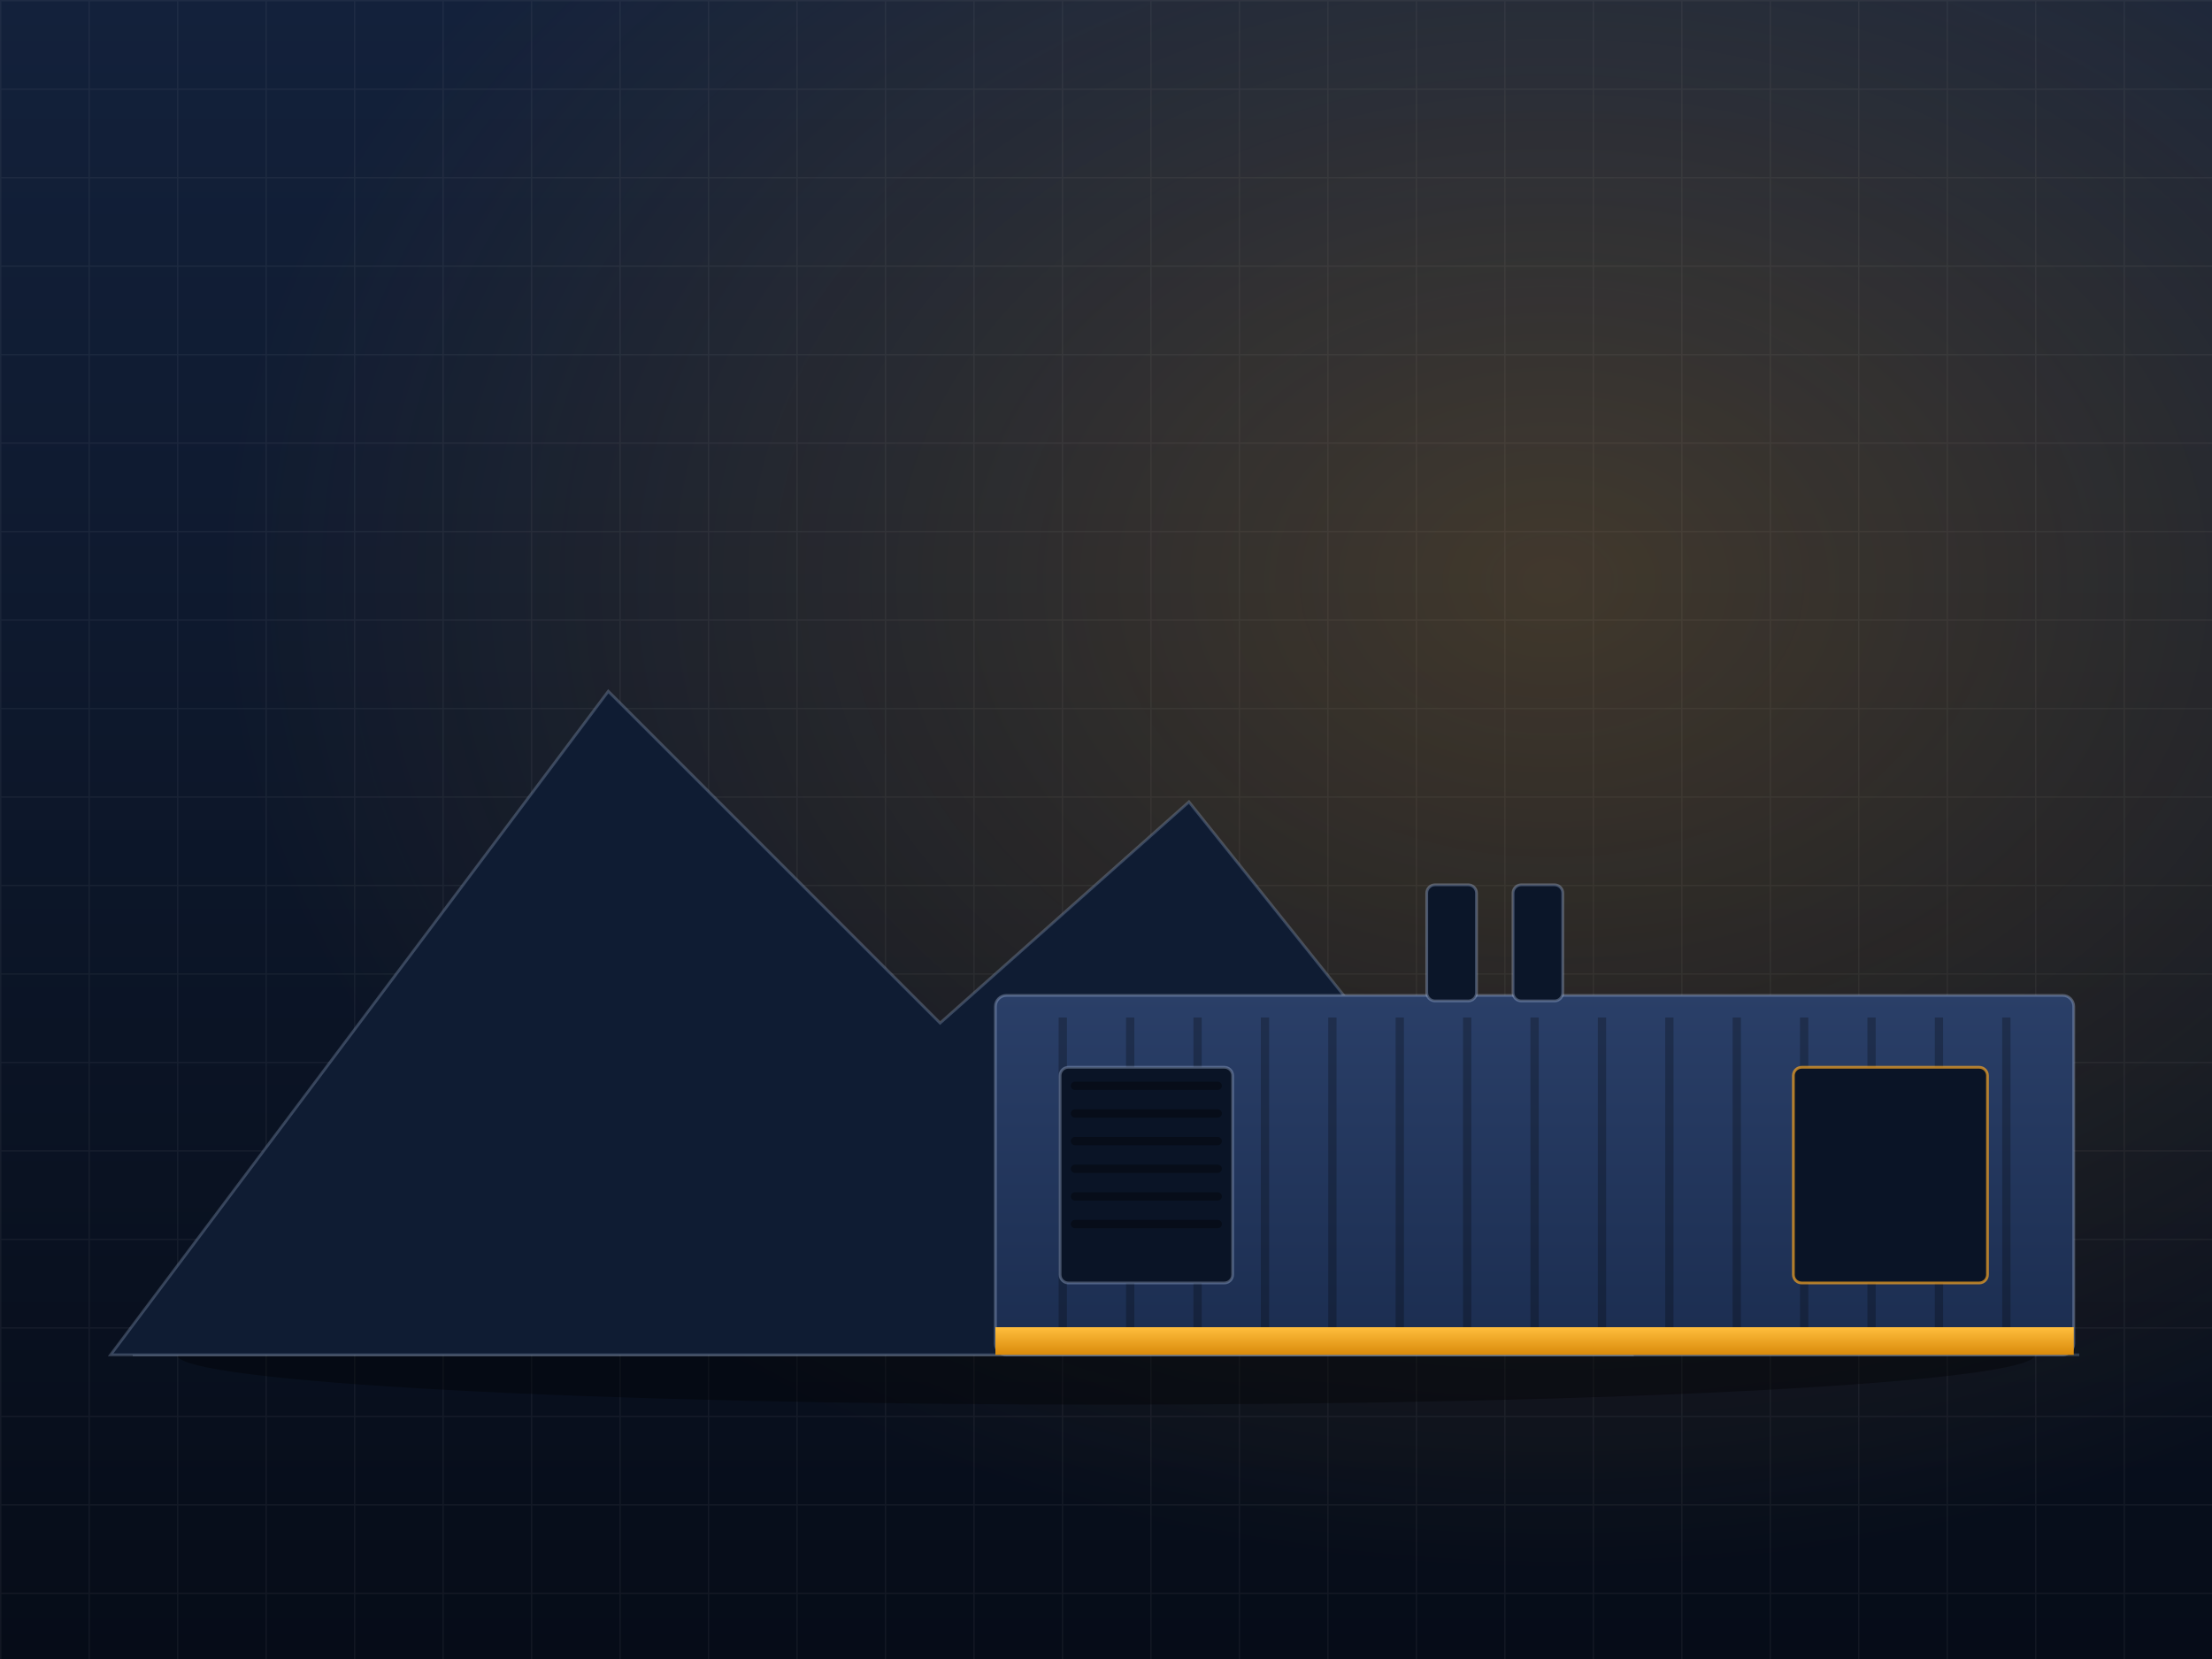
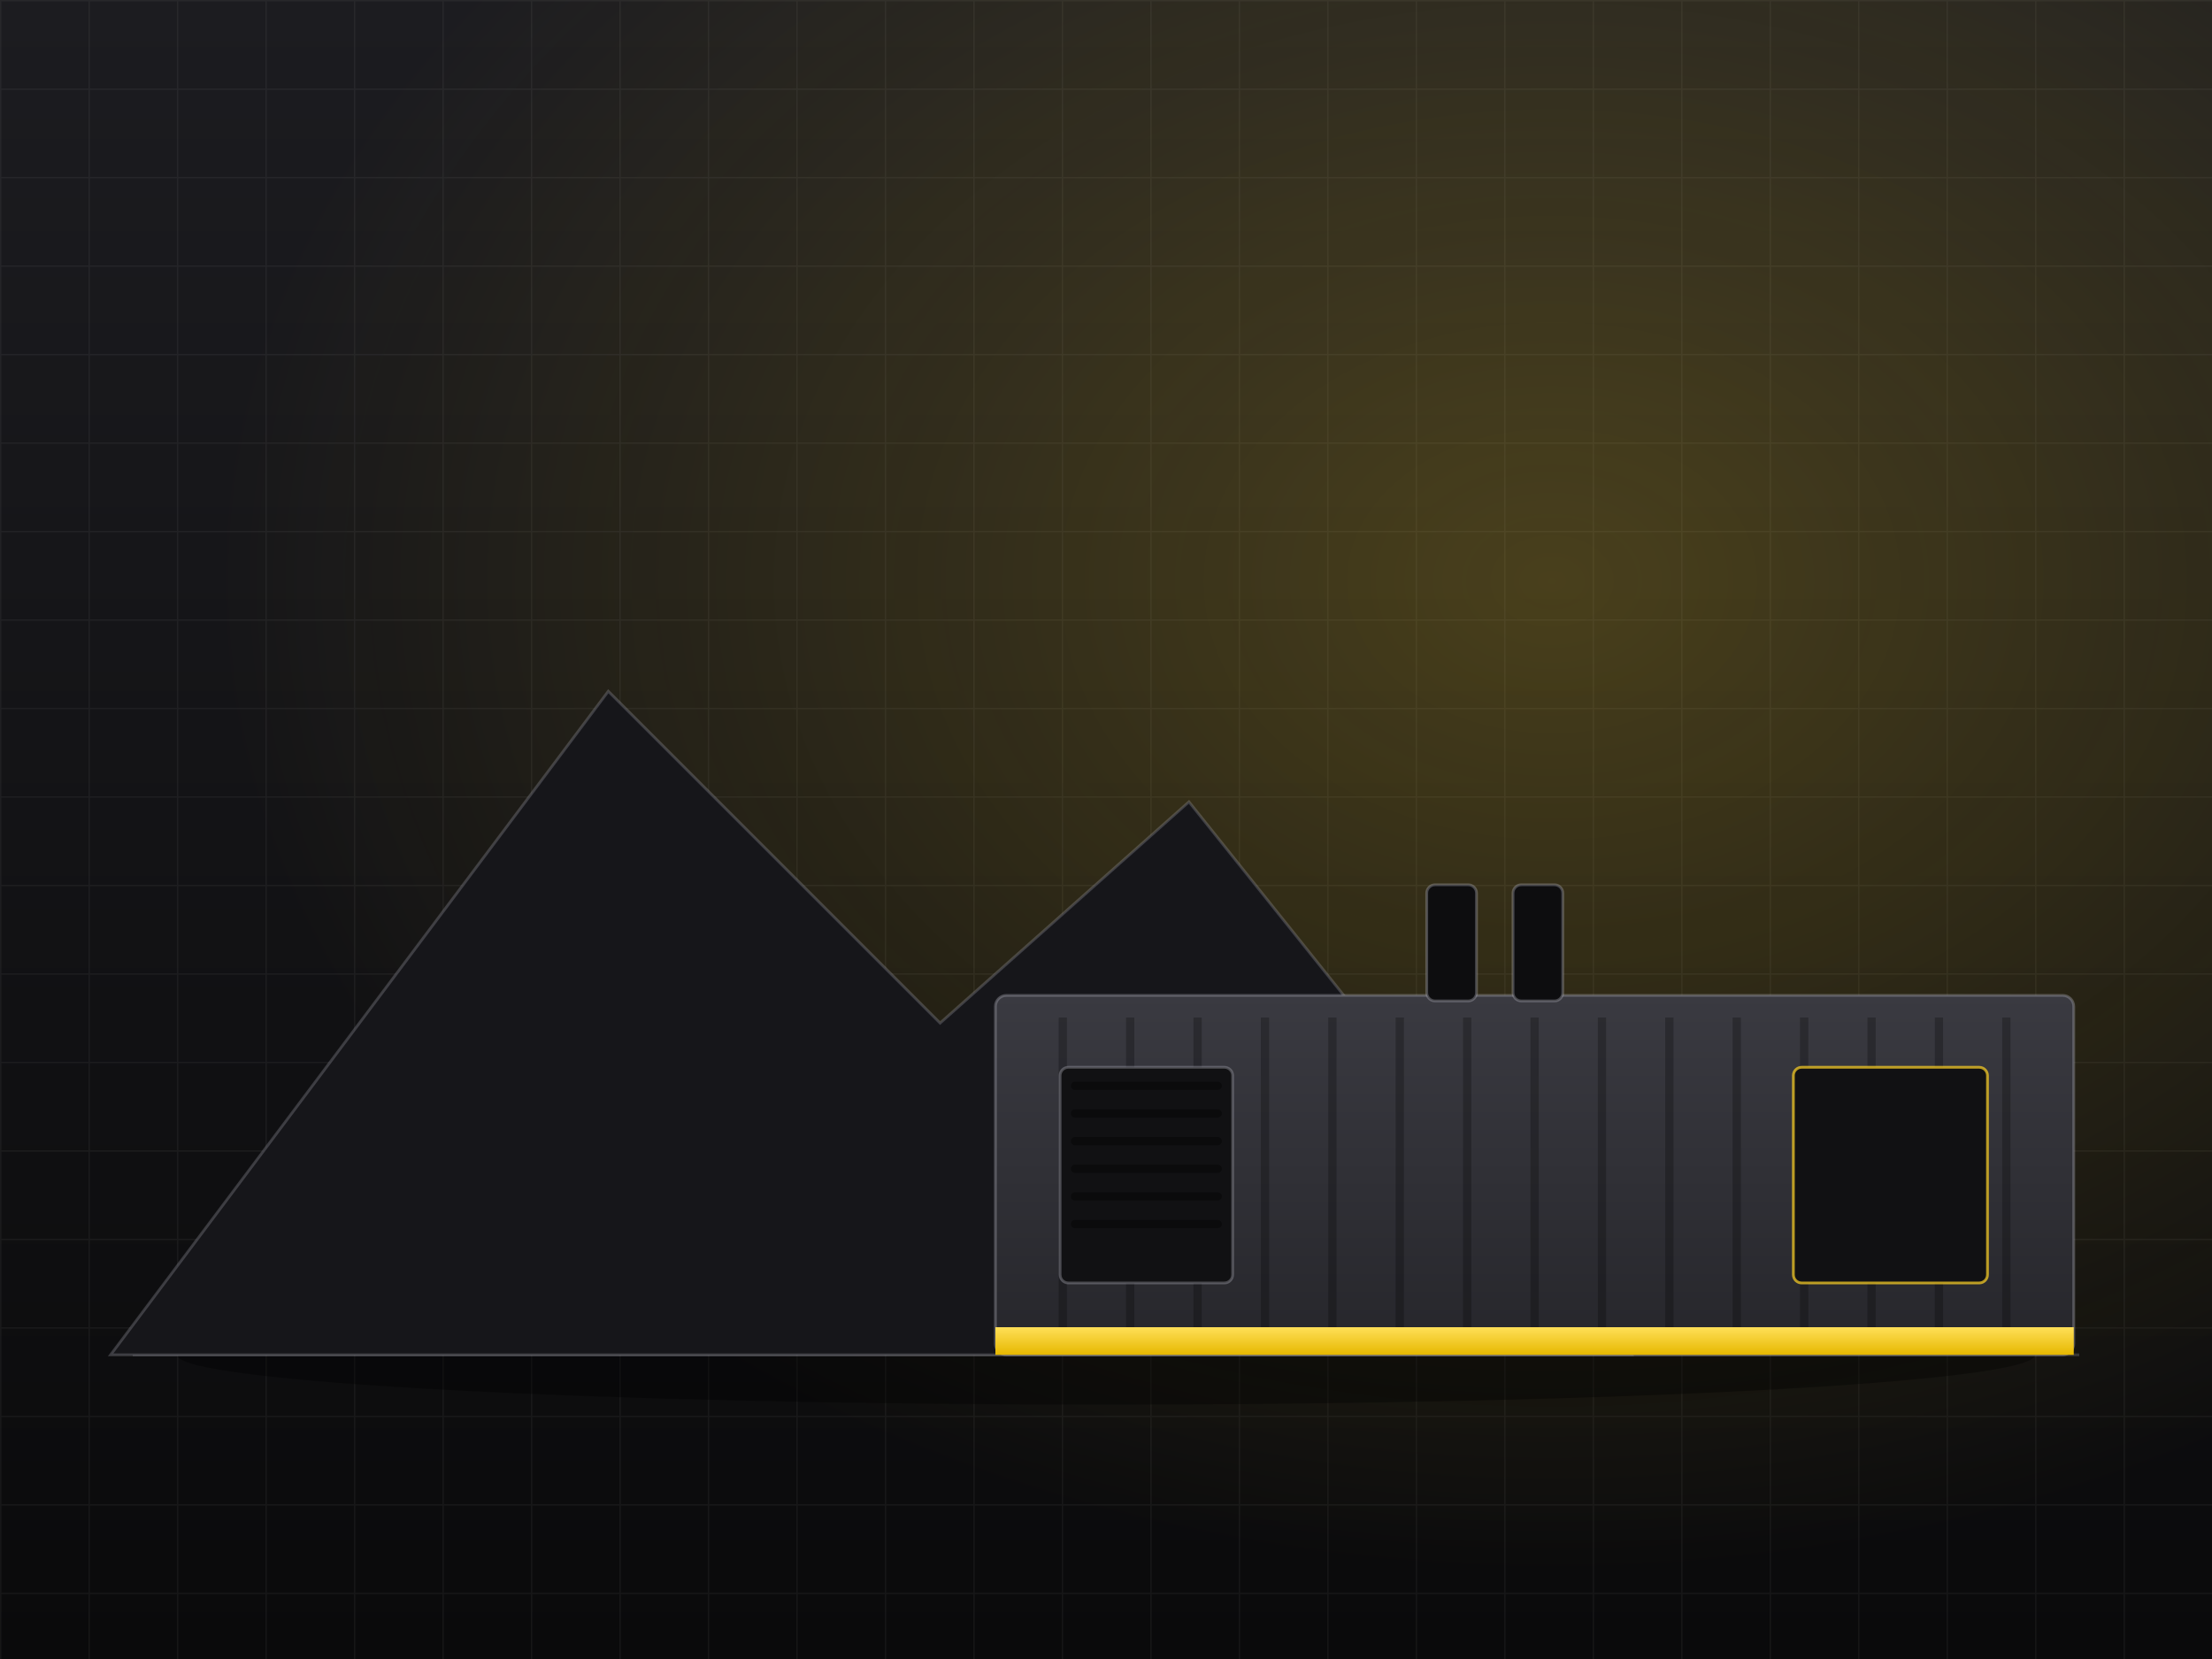
<svg xmlns="http://www.w3.org/2000/svg" viewBox="0 0 800 600" width="800" height="600">
  <defs>
    <linearGradient id="bg" x1="0" y1="0" x2="0" y2="1">
-       <stop offset="0" stop-color="#13213b" />
-       <stop offset="1" stop-color="#060c18" />
+       <stop offset="0" stop-color="#1c1c20" />
+       <stop offset="1" stop-color="#0a0a0b" />
    </linearGradient>
    <radialGradient id="gl" cx="0.7" cy="0.35" r="0.6">
-       <stop offset="0" stop-color="#f5a524" stop-opacity=".22" />
-       <stop offset="1" stop-color="#f5a524" stop-opacity="0" />
+       <stop offset="0" stop-color="#ffd426" stop-opacity=".22" />
+       <stop offset="1" stop-color="#ffd426" stop-opacity="0" />
    </radialGradient>
    <pattern id="grid" width="32" height="32" patternUnits="userSpaceOnUse">
      <path d="M32 0H0V32" fill="none" stroke="#fff" stroke-opacity=".05" />
    </pattern>
    <linearGradient id="steel" x1="0" y1="0" x2="0" y2="1">
-       <stop offset="0" stop-color="#2a3f68" />
-       <stop offset="1" stop-color="#1b2d50" />
+       <stop offset="0" stop-color="#3a3a41" />
+       <stop offset="1" stop-color="#26262b" />
    </linearGradient>
    <linearGradient id="amber" x1="0" y1="0" x2="0" y2="1">
-       <stop offset="0" stop-color="#ffbe3d" />
-       <stop offset="1" stop-color="#d98a0b" />
+       <stop offset="0" stop-color="#ffdf58" />
+       <stop offset="1" stop-color="#e6b800" />
    </linearGradient>
  </defs>
  <rect width="800" height="600" fill="url(#bg)" />
  <rect width="800" height="600" fill="url(#grid)" />
  <rect width="800" height="600" fill="url(#gl)" />
  <ellipse cx="400.0" cy="490" rx="336.0" ry="18" fill="#000" opacity=".35" />
-   <line x1="48.0" x2="752.0" y1="490" y2="490" stroke="#9fb0cf" stroke-opacity=".25" />
-   <path d="M40 490 220 250l120 120 90-80 160 200Z" fill="#0f1c33" stroke="#9fb0cf" stroke-opacity=".3" />
+   <line x1="48.0" x2="752.0" y1="490" y2="490" stroke="#a1a1aa" stroke-opacity=".25" />
+   <path d="M40 490 220 250l120 120 90-80 160 200Z" fill="#16161a" stroke="#a1a1aa" stroke-opacity=".3" />
  <g>
-     <rect x="360" y="360" width="390" height="130" rx="4" fill="url(#steel)" stroke="#9fb0cf" stroke-opacity=".4" />
+     <rect x="360" y="360" width="390" height="130" rx="4" fill="url(#steel)" stroke="#a1a1aa" stroke-opacity=".4" />
    <line x1="384.375" x2="384.375" y1="368" y2="482" stroke="#000" stroke-opacity=".25" stroke-width="3" />
    <line x1="408.75" x2="408.75" y1="368" y2="482" stroke="#000" stroke-opacity=".25" stroke-width="3" />
    <line x1="433.125" x2="433.125" y1="368" y2="482" stroke="#000" stroke-opacity=".25" stroke-width="3" />
    <line x1="457.5" x2="457.5" y1="368" y2="482" stroke="#000" stroke-opacity=".25" stroke-width="3" />
    <line x1="481.875" x2="481.875" y1="368" y2="482" stroke="#000" stroke-opacity=".25" stroke-width="3" />
    <line x1="506.25" x2="506.25" y1="368" y2="482" stroke="#000" stroke-opacity=".25" stroke-width="3" />
    <line x1="530.625" x2="530.625" y1="368" y2="482" stroke="#000" stroke-opacity=".25" stroke-width="3" />
    <line x1="555.0" x2="555.0" y1="368" y2="482" stroke="#000" stroke-opacity=".25" stroke-width="3" />
    <line x1="579.375" x2="579.375" y1="368" y2="482" stroke="#000" stroke-opacity=".25" stroke-width="3" />
    <line x1="603.75" x2="603.75" y1="368" y2="482" stroke="#000" stroke-opacity=".25" stroke-width="3" />
    <line x1="628.125" x2="628.125" y1="368" y2="482" stroke="#000" stroke-opacity=".25" stroke-width="3" />
    <line x1="652.5" x2="652.5" y1="368" y2="482" stroke="#000" stroke-opacity=".25" stroke-width="3" />
    <line x1="676.875" x2="676.875" y1="368" y2="482" stroke="#000" stroke-opacity=".25" stroke-width="3" />
    <line x1="701.25" x2="701.25" y1="368" y2="482" stroke="#000" stroke-opacity=".25" stroke-width="3" />
    <line x1="725.625" x2="725.625" y1="368" y2="482" stroke="#000" stroke-opacity=".25" stroke-width="3" />
-     <rect x="383.4" y="386.0" width="62.4" height="78.0" rx="3" fill="#0a1426" stroke="#9fb0cf" stroke-opacity=".4" />
+     <rect x="383.4" y="386.0" width="62.4" height="78.0" rx="3" fill="#111113" stroke="#a1a1aa" stroke-opacity=".4" />
    <rect x="387.3" y="391.2" width="54.6" height="3" rx="1.5" fill="#000" opacity=".35" />
    <rect x="387.3" y="401.2" width="54.6" height="3" rx="1.5" fill="#000" opacity=".35" />
    <rect x="387.3" y="411.2" width="54.6" height="3" rx="1.5" fill="#000" opacity=".35" />
    <rect x="387.3" y="421.2" width="54.6" height="3" rx="1.5" fill="#000" opacity=".35" />
    <rect x="387.3" y="431.2" width="54.6" height="3" rx="1.5" fill="#000" opacity=".35" />
    <rect x="387.3" y="441.2" width="54.6" height="3" rx="1.5" fill="#000" opacity=".35" />
-     <rect x="648.6" y="386.0" width="70.2" height="78.0" rx="3" fill="#0a1426" stroke="#f5a524" stroke-opacity=".7" />
+     <rect x="648.6" y="386.0" width="70.2" height="78.0" rx="3" fill="#111113" stroke="#ffd426" stroke-opacity=".7" />
    <rect x="360" y="480" width="390" height="10" fill="url(#amber)" />
-     <rect x="516.0" y="320" width="18" height="42" rx="3" fill="#0b1629" stroke="#9fb0cf" stroke-opacity=".4" />
-     <rect x="547.2" y="320" width="18" height="42" rx="3" fill="#0b1629" stroke="#9fb0cf" stroke-opacity=".4" />
+     <rect x="516.0" y="320" width="18" height="42" rx="3" fill="#0d0d0f" stroke="#a1a1aa" stroke-opacity=".4" />
+     <rect x="547.2" y="320" width="18" height="42" rx="3" fill="#0d0d0f" stroke="#a1a1aa" stroke-opacity=".4" />
  </g>
</svg>
